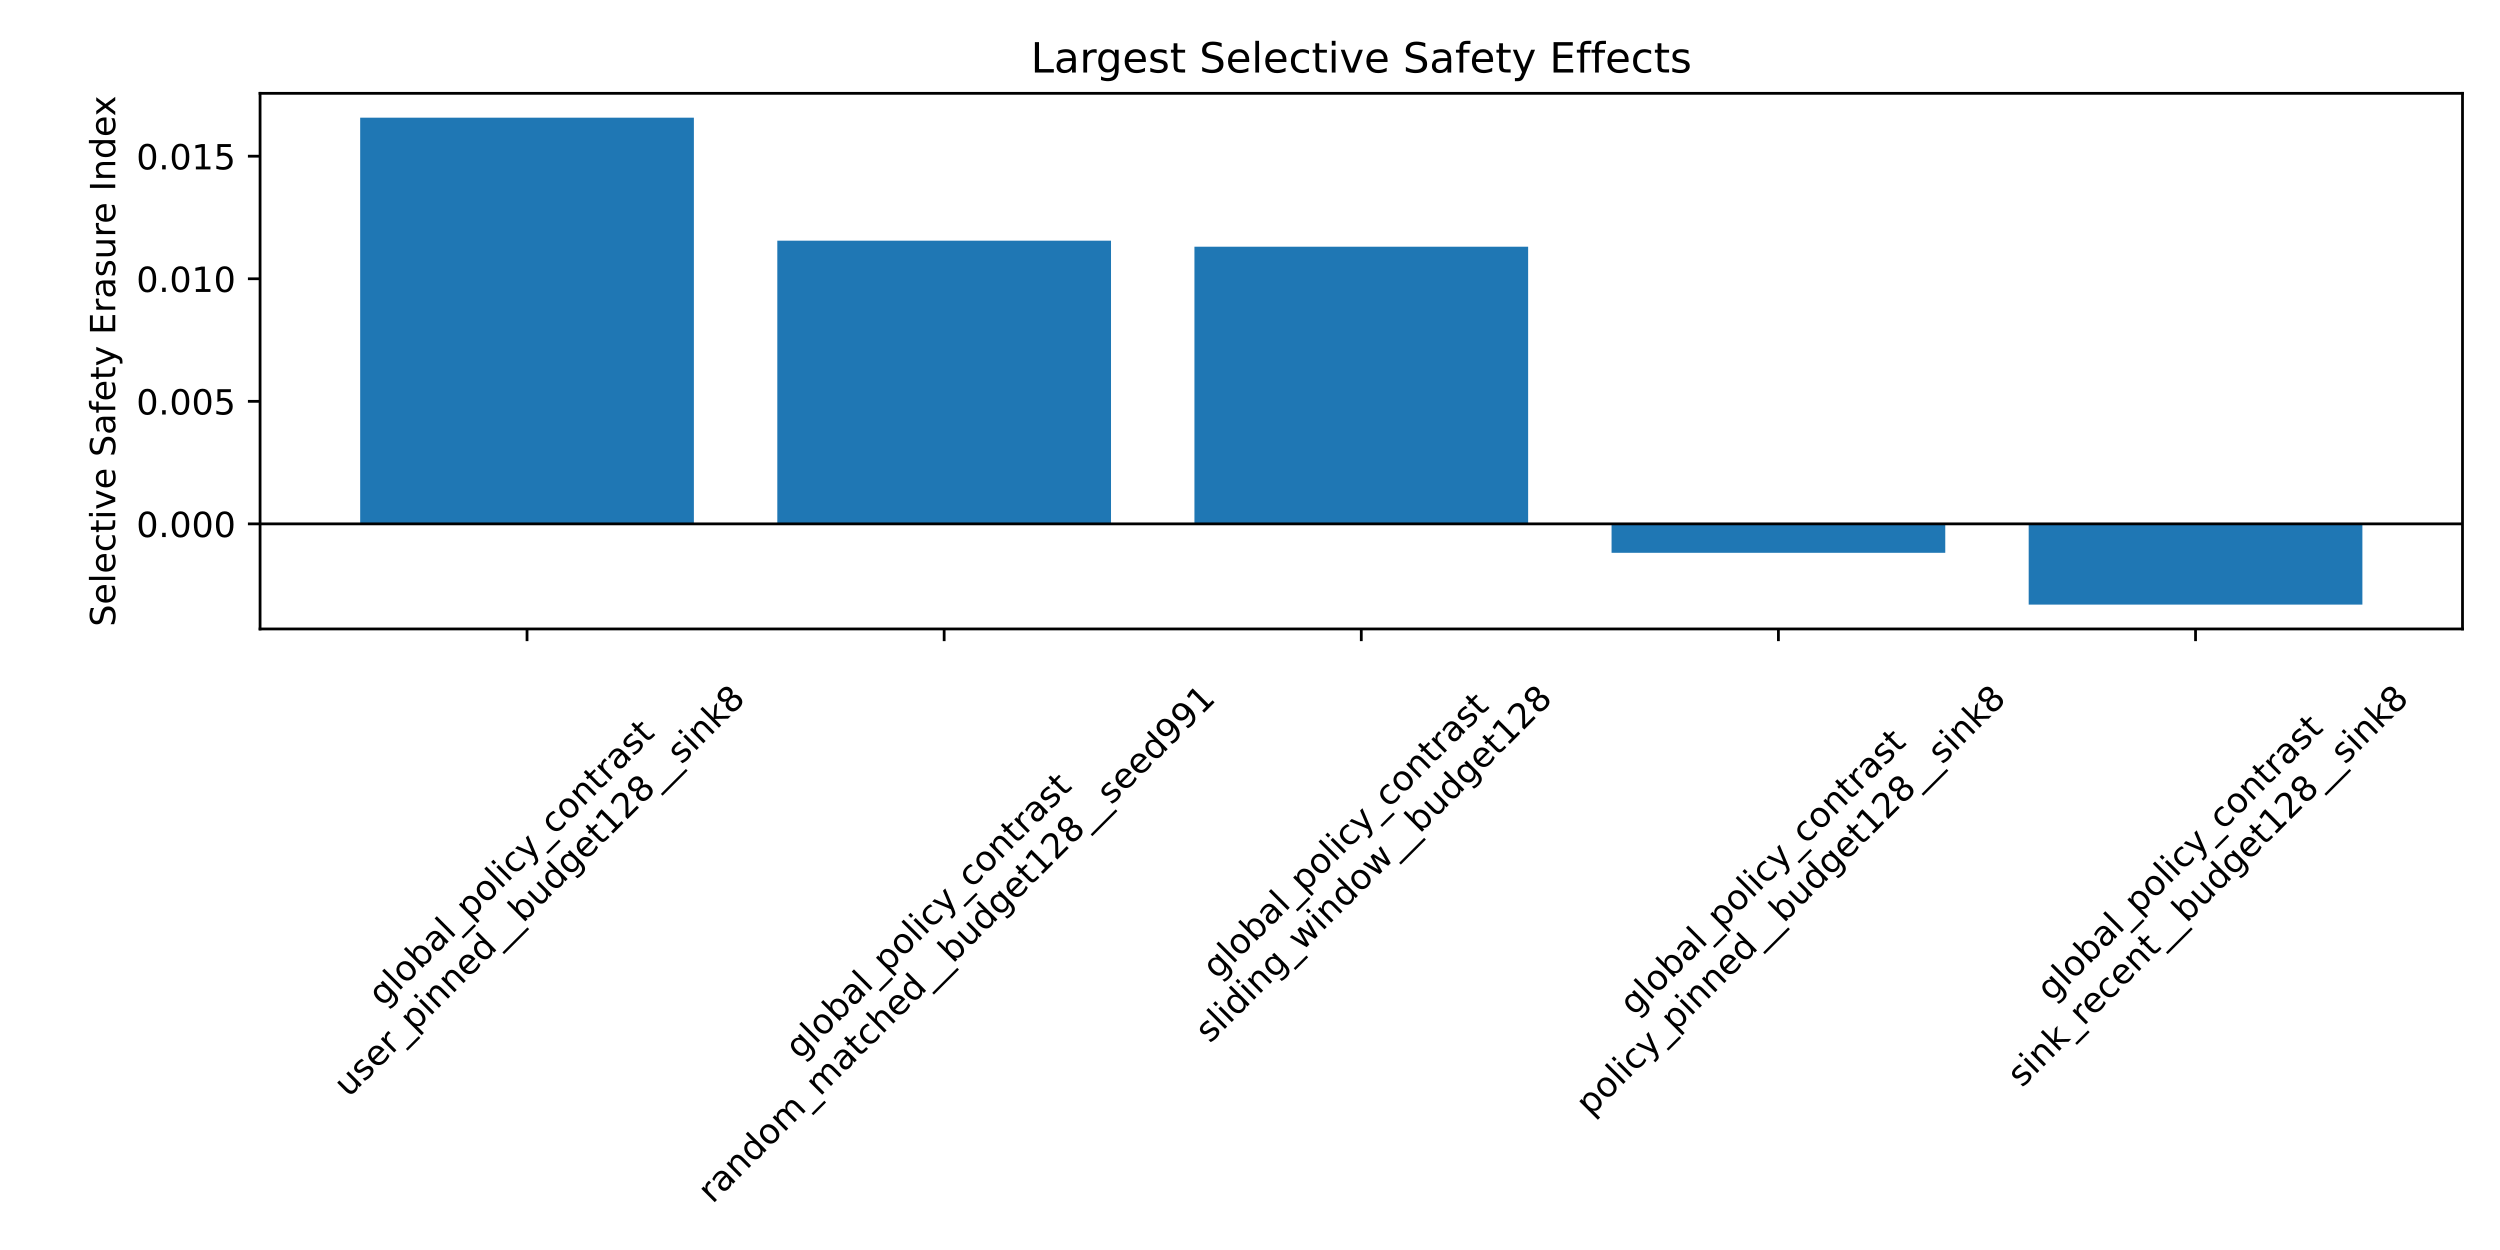
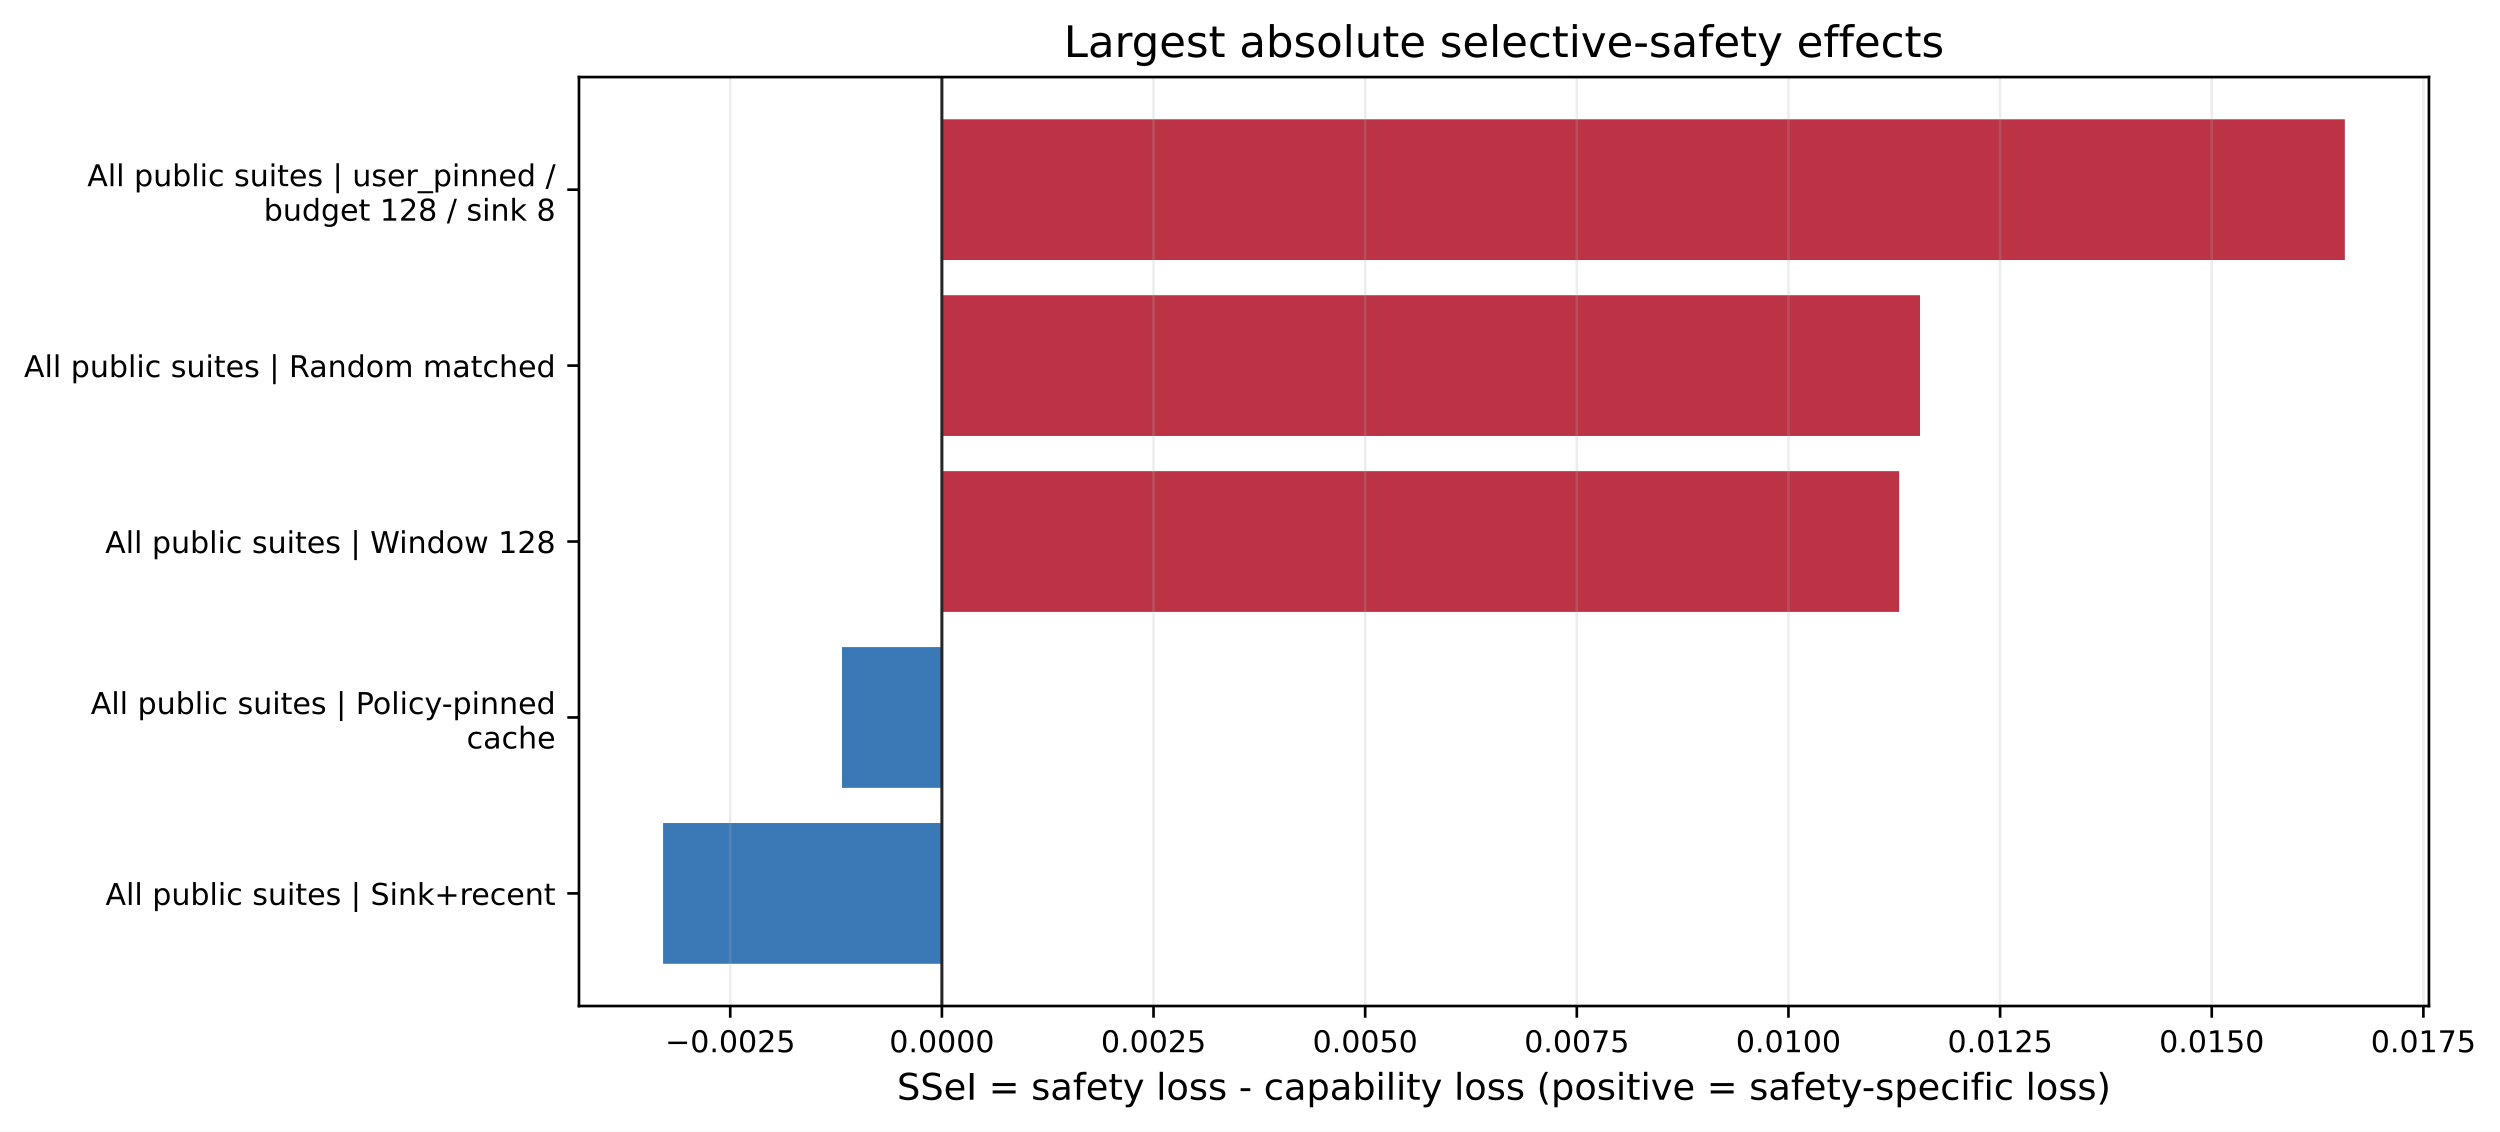
- <svg xmlns="http://www.w3.org/2000/svg" xmlns:xlink="http://www.w3.org/1999/xlink" width="720pt" height="360pt" viewBox="0 0 720 360" version="1.1">
+ <svg xmlns="http://www.w3.org/2000/svg" xmlns:xlink="http://www.w3.org/1999/xlink" width="748.69pt" height="338.834pt" viewBox="0 0 748.69 338.834" version="1.1">
  <defs>
    <style type="text/css">*{stroke-linejoin: round; stroke-linecap: butt}</style>
  </defs>
  <g id="figure_1">
    <g id="patch_1">
-       <path d="M 0 360  L 720 360  L 720 0  L 0 0  z " style="fill: #ffffff" />
+       <path d="M 0 338.834  L 748.69 338.834  L 748.69 0  L 0 0  z " style="fill: #ffffff" />
    </g>
    <g id="axes_1">
      <g id="patch_2">
-         <path d="M 74.9 181.138  L 709.2 181.138  L 709.2 26.88  L 74.9 26.88  z " style="fill: #ffffff" />
+         <path d="M 173.389 301.278  L 727.407 301.278  L 727.407 23.078  L 173.389 23.078  z " style="fill: #ffffff" />
      </g>
      <g id="patch_3">
-         <path d="M 103.732 150.877  L 199.838 150.877  L 199.838 33.892  L 103.732 33.892  z " clip-path="url(#pccaff1b1eb)" style="fill: #1f77b4" />
+         <path d="M 282.072 288.633  L 198.572 288.633  L 198.572 246.481  L 282.072 246.481  z " clip-path="url(#p6651b70516)" style="fill: #2166ac; opacity: 0.88" />
      </g>
      <g id="patch_4">
-         <path d="M 223.864 150.877  L 319.97 150.877  L 319.97 69.316  L 223.864 69.316  z " clip-path="url(#pccaff1b1eb)" style="fill: #1f77b4" />
+         <path d="M 282.072 235.943  L 252.151 235.943  L 252.151 193.792  L 282.072 193.792  z " clip-path="url(#p6651b70516)" style="fill: #2166ac; opacity: 0.88" />
      </g>
      <g id="patch_5">
-         <path d="M 343.997 150.877  L 440.103 150.877  L 440.103 71.054  L 343.997 71.054  z " clip-path="url(#pccaff1b1eb)" style="fill: #1f77b4" />
+         <path d="M 282.072 183.254  L 568.756 183.254  L 568.756 141.102  L 282.072 141.102  z " clip-path="url(#p6651b70516)" style="fill: #b2182b; opacity: 0.88" />
      </g>
      <g id="patch_6">
-         <path d="M 464.13 150.877  L 560.236 150.877  L 560.236 159.208  L 464.13 159.208  z " clip-path="url(#pccaff1b1eb)" style="fill: #1f77b4" />
+         <path d="M 282.072 130.564  L 574.999 130.564  L 574.999 88.413  L 282.072 88.413  z " clip-path="url(#p6651b70516)" style="fill: #b2182b; opacity: 0.88" />
      </g>
      <g id="patch_7">
-         <path d="M 584.262 150.877  L 680.368 150.877  L 680.368 174.126  L 584.262 174.126  z " clip-path="url(#pccaff1b1eb)" style="fill: #1f77b4" />
+         <path d="M 282.072 77.875  L 702.225 77.875  L 702.225 35.723  L 282.072 35.723  z " clip-path="url(#p6651b70516)" style="fill: #b2182b; opacity: 0.88" />
      </g>
      <g id="matplotlib.axis_1">
        <g id="xtick_1">
          <g id="line2d_1">
+             <path d="M 218.69 301.278  L 218.69 23.078  " clip-path="url(#p6651b70516)" style="fill: none; stroke: #b0b0b0; stroke-opacity: 0.22; stroke-width: 0.8; stroke-linecap: square" />
+           </g>
+           <g id="line2d_2">
            <defs>
              <path id="m38d877001b" d="M 0 0  L 0 3.5  " style="stroke: #000000; stroke-width: 0.8" />
            </defs>
            <g>
-               <use xlink:href="#m38d877001b" x="151.785" y="181.138" style="stroke: #000000; stroke-width: 0.8" />
+               <use xlink:href="#m38d877001b" x="218.69" y="301.278" style="stroke: #000000; stroke-width: 0.8" />
            </g>
          </g>
          <g id="text_1">
-             <text style="font-size: 10px; font-family: 'DejaVu Sans', 'Bitstream Vera Sans', 'Computer Modern Sans Serif', 'Lucida Grande', 'Verdana', 'Geneva', 'Lucid', 'Arial', 'Helvetica', 'Avant Garde', sans-serif" transform="translate(110.2707 290.1439) rotate(-45)">global_policy_contrast</text>
-             <text style="font-size: 10px; font-family: 'DejaVu Sans', 'Bitstream Vera Sans', 'Computer Modern Sans Serif', 'Lucida Grande', 'Verdana', 'Geneva', 'Lucid', 'Arial', 'Helvetica', 'Avant Garde', sans-serif" transform="translate(100.3713 316.2727) rotate(-45)">user_pinned__budget128__sink8</text>
+             <text style="font-size: 9px; font-family: 'DejaVu Sans', 'Bitstream Vera Sans', 'Computer Modern Sans Serif', 'Lucida Grande', 'Verdana', 'Geneva', 'Lucid', 'Arial', 'Helvetica', 'Avant Garde', sans-serif; text-anchor: middle" x="218.69" y="315.117" transform="rotate(-0 218.6899 315.1166)">−0.0025</text>
          </g>
        </g>
        <g id="xtick_2">
-           <g id="line2d_2">
-             <g>
-               <use xlink:href="#m38d877001b" x="271.917" y="181.138" style="stroke: #000000; stroke-width: 0.8" />
+           <g id="line2d_3">
+             <path d="M 282.072 301.278  L 282.072 23.078  " clip-path="url(#p6651b70516)" style="fill: none; stroke: #b0b0b0; stroke-opacity: 0.22; stroke-width: 0.8; stroke-linecap: square" />
+           </g>
+           <g id="line2d_4">
+             <g>
+               <use xlink:href="#m38d877001b" x="282.072" y="301.278" style="stroke: #000000; stroke-width: 0.8" />
            </g>
          </g>
          <g id="text_2">
-             <text style="font-size: 10px; font-family: 'DejaVu Sans', 'Bitstream Vera Sans', 'Computer Modern Sans Serif', 'Lucida Grande', 'Verdana', 'Geneva', 'Lucid', 'Arial', 'Helvetica', 'Avant Garde', sans-serif" transform="translate(230.4033 305.4423) rotate(-45)">global_policy_contrast</text>
-             <text style="font-size: 10px; font-family: 'DejaVu Sans', 'Bitstream Vera Sans', 'Computer Modern Sans Serif', 'Lucida Grande', 'Verdana', 'Geneva', 'Lucid', 'Arial', 'Helvetica', 'Avant Garde', sans-serif" transform="translate(205.2055 346.8695) rotate(-45)">random_matched__budget128__seed991</text>
+             <text style="font-size: 9px; font-family: 'DejaVu Sans', 'Bitstream Vera Sans', 'Computer Modern Sans Serif', 'Lucida Grande', 'Verdana', 'Geneva', 'Lucid', 'Arial', 'Helvetica', 'Avant Garde', sans-serif; text-anchor: middle" x="282.072" y="315.117" transform="rotate(-0 282.0717 315.1166)">0.0000</text>
          </g>
        </g>
        <g id="xtick_3">
-           <g id="line2d_3">
-             <g>
-               <use xlink:href="#m38d877001b" x="392.05" y="181.138" style="stroke: #000000; stroke-width: 0.8" />
+           <g id="line2d_5">
+             <path d="M 345.454 301.278  L 345.454 23.078  " clip-path="url(#p6651b70516)" style="fill: none; stroke: #b0b0b0; stroke-opacity: 0.22; stroke-width: 0.8; stroke-linecap: square" />
+           </g>
+           <g id="line2d_6">
+             <g>
+               <use xlink:href="#m38d877001b" x="345.454" y="301.278" style="stroke: #000000; stroke-width: 0.8" />
            </g>
          </g>
          <g id="text_3">
-             <text style="font-size: 10px; font-family: 'DejaVu Sans', 'Bitstream Vera Sans', 'Computer Modern Sans Serif', 'Lucida Grande', 'Verdana', 'Geneva', 'Lucid', 'Arial', 'Helvetica', 'Avant Garde', sans-serif" transform="translate(350.5359 282.3392) rotate(-45)">global_policy_contrast</text>
-             <text style="font-size: 10px; font-family: 'DejaVu Sans', 'Bitstream Vera Sans', 'Computer Modern Sans Serif', 'Lucida Grande', 'Verdana', 'Geneva', 'Lucid', 'Arial', 'Helvetica', 'Avant Garde', sans-serif" transform="translate(348.4412 300.6634) rotate(-45)">sliding_window__budget128</text>
+             <text style="font-size: 9px; font-family: 'DejaVu Sans', 'Bitstream Vera Sans', 'Computer Modern Sans Serif', 'Lucida Grande', 'Verdana', 'Geneva', 'Lucid', 'Arial', 'Helvetica', 'Avant Garde', sans-serif; text-anchor: middle" x="345.454" y="315.117" transform="rotate(-0 345.4536 315.1166)">0.0025</text>
          </g>
        </g>
        <g id="xtick_4">
-           <g id="line2d_4">
-             <g>
-               <use xlink:href="#m38d877001b" x="512.183" y="181.138" style="stroke: #000000; stroke-width: 0.8" />
+           <g id="line2d_7">
+             <path d="M 408.835 301.278  L 408.835 23.078  " clip-path="url(#p6651b70516)" style="fill: none; stroke: #b0b0b0; stroke-opacity: 0.22; stroke-width: 0.8; stroke-linecap: square" />
+           </g>
+           <g id="line2d_8">
+             <g>
+               <use xlink:href="#m38d877001b" x="408.835" y="301.278" style="stroke: #000000; stroke-width: 0.8" />
            </g>
          </g>
          <g id="text_4">
-             <text style="font-size: 10px; font-family: 'DejaVu Sans', 'Bitstream Vera Sans', 'Computer Modern Sans Serif', 'Lucida Grande', 'Verdana', 'Geneva', 'Lucid', 'Arial', 'Helvetica', 'Avant Garde', sans-serif" transform="translate(470.6684 292.8414) rotate(-45)">global_policy_contrast</text>
-             <text style="font-size: 10px; font-family: 'DejaVu Sans', 'Bitstream Vera Sans', 'Computer Modern Sans Serif', 'Lucida Grande', 'Verdana', 'Geneva', 'Lucid', 'Arial', 'Helvetica', 'Avant Garde', sans-serif" transform="translate(458.0716 321.6677) rotate(-45)">policy_pinned__budget128__sink8</text>
+             <text style="font-size: 9px; font-family: 'DejaVu Sans', 'Bitstream Vera Sans', 'Computer Modern Sans Serif', 'Lucida Grande', 'Verdana', 'Geneva', 'Lucid', 'Arial', 'Helvetica', 'Avant Garde', sans-serif; text-anchor: middle" x="408.835" y="315.117" transform="rotate(-0 408.8354 315.1166)">0.0050</text>
          </g>
        </g>
        <g id="xtick_5">
-           <g id="line2d_5">
-             <g>
-               <use xlink:href="#m38d877001b" x="632.315" y="181.138" style="stroke: #000000; stroke-width: 0.8" />
+           <g id="line2d_9">
+             <path d="M 472.217 301.278  L 472.217 23.078  " clip-path="url(#p6651b70516)" style="fill: none; stroke: #b0b0b0; stroke-opacity: 0.22; stroke-width: 0.8; stroke-linecap: square" />
+           </g>
+           <g id="line2d_10">
+             <g>
+               <use xlink:href="#m38d877001b" x="472.217" y="301.278" style="stroke: #000000; stroke-width: 0.8" />
            </g>
          </g>
          <g id="text_5">
-             <text style="font-size: 10px; font-family: 'DejaVu Sans', 'Bitstream Vera Sans', 'Computer Modern Sans Serif', 'Lucida Grande', 'Verdana', 'Geneva', 'Lucid', 'Arial', 'Helvetica', 'Avant Garde', sans-serif" transform="translate(590.801 288.712) rotate(-45)">global_policy_contrast</text>
-             <text style="font-size: 10px; font-family: 'DejaVu Sans', 'Bitstream Vera Sans', 'Computer Modern Sans Serif', 'Lucida Grande', 'Verdana', 'Geneva', 'Lucid', 'Arial', 'Helvetica', 'Avant Garde', sans-serif" transform="translate(582.3335 313.409) rotate(-45)">sink_recent__budget128__sink8</text>
-           </g>
+             <text style="font-size: 9px; font-family: 'DejaVu Sans', 'Bitstream Vera Sans', 'Computer Modern Sans Serif', 'Lucida Grande', 'Verdana', 'Geneva', 'Lucid', 'Arial', 'Helvetica', 'Avant Garde', sans-serif; text-anchor: middle" x="472.217" y="315.117" transform="rotate(-0 472.2172 315.1166)">0.0075</text>
+           </g>
+         </g>
+         <g id="xtick_6">
+           <g id="line2d_11">
+             <path d="M 535.599 301.278  L 535.599 23.078  " clip-path="url(#p6651b70516)" style="fill: none; stroke: #b0b0b0; stroke-opacity: 0.22; stroke-width: 0.8; stroke-linecap: square" />
+           </g>
+           <g id="line2d_12">
+             <g>
+               <use xlink:href="#m38d877001b" x="535.599" y="301.278" style="stroke: #000000; stroke-width: 0.8" />
+             </g>
+           </g>
+           <g id="text_6">
+             <text style="font-size: 9px; font-family: 'DejaVu Sans', 'Bitstream Vera Sans', 'Computer Modern Sans Serif', 'Lucida Grande', 'Verdana', 'Geneva', 'Lucid', 'Arial', 'Helvetica', 'Avant Garde', sans-serif; text-anchor: middle" x="535.599" y="315.117" transform="rotate(-0 535.5991 315.1166)">0.0100</text>
+           </g>
+         </g>
+         <g id="xtick_7">
+           <g id="line2d_13">
+             <path d="M 598.981 301.278  L 598.981 23.078  " clip-path="url(#p6651b70516)" style="fill: none; stroke: #b0b0b0; stroke-opacity: 0.22; stroke-width: 0.8; stroke-linecap: square" />
+           </g>
+           <g id="line2d_14">
+             <g>
+               <use xlink:href="#m38d877001b" x="598.981" y="301.278" style="stroke: #000000; stroke-width: 0.8" />
+             </g>
+           </g>
+           <g id="text_7">
+             <text style="font-size: 9px; font-family: 'DejaVu Sans', 'Bitstream Vera Sans', 'Computer Modern Sans Serif', 'Lucida Grande', 'Verdana', 'Geneva', 'Lucid', 'Arial', 'Helvetica', 'Avant Garde', sans-serif; text-anchor: middle" x="598.981" y="315.117" transform="rotate(-0 598.9809 315.1166)">0.0125</text>
+           </g>
+         </g>
+         <g id="xtick_8">
+           <g id="line2d_15">
+             <path d="M 662.363 301.278  L 662.363 23.078  " clip-path="url(#p6651b70516)" style="fill: none; stroke: #b0b0b0; stroke-opacity: 0.22; stroke-width: 0.8; stroke-linecap: square" />
+           </g>
+           <g id="line2d_16">
+             <g>
+               <use xlink:href="#m38d877001b" x="662.363" y="301.278" style="stroke: #000000; stroke-width: 0.8" />
+             </g>
+           </g>
+           <g id="text_8">
+             <text style="font-size: 9px; font-family: 'DejaVu Sans', 'Bitstream Vera Sans', 'Computer Modern Sans Serif', 'Lucida Grande', 'Verdana', 'Geneva', 'Lucid', 'Arial', 'Helvetica', 'Avant Garde', sans-serif; text-anchor: middle" x="662.363" y="315.117" transform="rotate(-0 662.3628 315.1166)">0.0150</text>
+           </g>
+         </g>
+         <g id="xtick_9">
+           <g id="line2d_17">
+             <path d="M 725.745 301.278  L 725.745 23.078  " clip-path="url(#p6651b70516)" style="fill: none; stroke: #b0b0b0; stroke-opacity: 0.22; stroke-width: 0.8; stroke-linecap: square" />
+           </g>
+           <g id="line2d_18">
+             <g>
+               <use xlink:href="#m38d877001b" x="725.745" y="301.278" style="stroke: #000000; stroke-width: 0.8" />
+             </g>
+           </g>
+           <g id="text_9">
+             <text style="font-size: 9px; font-family: 'DejaVu Sans', 'Bitstream Vera Sans', 'Computer Modern Sans Serif', 'Lucida Grande', 'Verdana', 'Geneva', 'Lucid', 'Arial', 'Helvetica', 'Avant Garde', sans-serif; text-anchor: middle" x="725.745" y="315.117" transform="rotate(-0 725.7446 315.1166)">0.0175</text>
+           </g>
+         </g>
+         <g id="text_10">
+           <text style="font-size: 11px; font-family: 'DejaVu Sans', 'Bitstream Vera Sans', 'Computer Modern Sans Serif', 'Lucida Grande', 'Verdana', 'Geneva', 'Lucid', 'Arial', 'Helvetica', 'Avant Garde', sans-serif; text-anchor: middle" x="450.398" y="329.347" transform="rotate(-0 450.3981 329.3466)">SSeI = safety loss - capability loss (positive = safety-specific loss)</text>
        </g>
      </g>
      <g id="matplotlib.axis_2">
        <g id="ytick_1">
-           <g id="line2d_6">
+           <g id="line2d_19">
            <defs>
              <path id="m44a9518ae2" d="M 0 0  L -3.5 0  " style="stroke: #000000; stroke-width: 0.8" />
            </defs>
            <g>
-               <use xlink:href="#m44a9518ae2" x="74.9" y="150.877" style="stroke: #000000; stroke-width: 0.8" />
-             </g>
-           </g>
-           <g id="text_6">
-             <text style="font-size: 10px; font-family: 'DejaVu Sans', 'Bitstream Vera Sans', 'Computer Modern Sans Serif', 'Lucida Grande', 'Verdana', 'Geneva', 'Lucid', 'Arial', 'Helvetica', 'Avant Garde', sans-serif; text-anchor: end" x="67.9" y="154.676" transform="rotate(-0 67.9 154.6759)">0.000</text>
+               <use xlink:href="#m44a9518ae2" x="173.389" y="267.557" style="stroke: #000000; stroke-width: 0.8" />
+             </g>
+           </g>
+           <g id="text_11">
+             <text style="font-size: 9px; font-family: 'DejaVu Sans', 'Bitstream Vera Sans', 'Computer Modern Sans Serif', 'Lucida Grande', 'Verdana', 'Geneva', 'Lucid', 'Arial', 'Helvetica', 'Avant Garde', sans-serif; text-anchor: end" x="166.389" y="270.996" transform="rotate(-0 166.3889 270.9957)">All public suites | Sink+recent</text>
          </g>
        </g>
        <g id="ytick_2">
-           <g id="line2d_7">
-             <g>
-               <use xlink:href="#m44a9518ae2" x="74.9" y="115.581" style="stroke: #000000; stroke-width: 0.8" />
-             </g>
-           </g>
-           <g id="text_7">
-             <text style="font-size: 10px; font-family: 'DejaVu Sans', 'Bitstream Vera Sans', 'Computer Modern Sans Serif', 'Lucida Grande', 'Verdana', 'Geneva', 'Lucid', 'Arial', 'Helvetica', 'Avant Garde', sans-serif; text-anchor: end" x="67.9" y="119.381" transform="rotate(-0 67.9 119.3806)">0.005</text>
+           <g id="line2d_20">
+             <g>
+               <use xlink:href="#m44a9518ae2" x="173.389" y="214.867" style="stroke: #000000; stroke-width: 0.8" />
+             </g>
+           </g>
+           <g id="text_12">
+             <text style="font-size: 9px; font-family: 'DejaVu Sans', 'Bitstream Vera Sans', 'Computer Modern Sans Serif', 'Lucida Grande', 'Verdana', 'Geneva', 'Lucid', 'Arial', 'Helvetica', 'Avant Garde', sans-serif" transform="translate(27.18563 213.826)">All public suites | Policy-pinned</text>
+             <text style="font-size: 9px; font-family: 'DejaVu Sans', 'Bitstream Vera Sans', 'Computer Modern Sans Serif', 'Lucida Grande', 'Verdana', 'Geneva', 'Lucid', 'Arial', 'Helvetica', 'Avant Garde', sans-serif" transform="translate(139.7348 224.1544)">cache</text>
          </g>
        </g>
        <g id="ytick_3">
-           <g id="line2d_8">
-             <g>
-               <use xlink:href="#m44a9518ae2" x="74.9" y="80.286" style="stroke: #000000; stroke-width: 0.8" />
-             </g>
-           </g>
-           <g id="text_8">
-             <text style="font-size: 10px; font-family: 'DejaVu Sans', 'Bitstream Vera Sans', 'Computer Modern Sans Serif', 'Lucida Grande', 'Verdana', 'Geneva', 'Lucid', 'Arial', 'Helvetica', 'Avant Garde', sans-serif; text-anchor: end" x="67.9" y="84.085" transform="rotate(-0 67.9 84.08521)">0.010</text>
+           <g id="line2d_21">
+             <g>
+               <use xlink:href="#m44a9518ae2" x="173.389" y="162.178" style="stroke: #000000; stroke-width: 0.8" />
+             </g>
+           </g>
+           <g id="text_13">
+             <text style="font-size: 9px; font-family: 'DejaVu Sans', 'Bitstream Vera Sans', 'Computer Modern Sans Serif', 'Lucida Grande', 'Verdana', 'Geneva', 'Lucid', 'Arial', 'Helvetica', 'Avant Garde', sans-serif; text-anchor: end" x="166.389" y="165.617" transform="rotate(-0 166.3889 165.617)">All public suites | Window 128</text>
          </g>
        </g>
        <g id="ytick_4">
-           <g id="line2d_9">
-             <g>
-               <use xlink:href="#m44a9518ae2" x="74.9" y="44.991" style="stroke: #000000; stroke-width: 0.8" />
-             </g>
-           </g>
-           <g id="text_9">
-             <text style="font-size: 10px; font-family: 'DejaVu Sans', 'Bitstream Vera Sans', 'Computer Modern Sans Serif', 'Lucida Grande', 'Verdana', 'Geneva', 'Lucid', 'Arial', 'Helvetica', 'Avant Garde', sans-serif; text-anchor: end" x="67.9" y="48.79" transform="rotate(-0 67.9 48.78986)">0.015</text>
-           </g>
-         </g>
-         <g id="text_10">
-           <text style="font-size: 10px; font-family: 'DejaVu Sans', 'Bitstream Vera Sans', 'Computer Modern Sans Serif', 'Lucida Grande', 'Verdana', 'Geneva', 'Lucid', 'Arial', 'Helvetica', 'Avant Garde', sans-serif; text-anchor: middle" x="33.192" y="104.009" transform="rotate(-90 33.19219 104.0088)">Selective Safety Erasure Index</text>
-         </g>
-       </g>
-       <g id="line2d_10">
-         <path d="M 74.9 150.877  L 709.2 150.877  " clip-path="url(#pccaff1b1eb)" style="fill: none; stroke: #000000; stroke-width: 0.8; stroke-linecap: square" />
+           <g id="line2d_22">
+             <g>
+               <use xlink:href="#m44a9518ae2" x="173.389" y="109.489" style="stroke: #000000; stroke-width: 0.8" />
+             </g>
+           </g>
+           <g id="text_14">
+             <text style="font-size: 9px; font-family: 'DejaVu Sans', 'Bitstream Vera Sans', 'Computer Modern Sans Serif', 'Lucida Grande', 'Verdana', 'Geneva', 'Lucid', 'Arial', 'Helvetica', 'Avant Garde', sans-serif; text-anchor: end" x="166.389" y="112.928" transform="rotate(-0 166.3889 112.9276)">All public suites | Random matched</text>
+           </g>
+         </g>
+         <g id="ytick_5">
+           <g id="line2d_23">
+             <g>
+               <use xlink:href="#m44a9518ae2" x="173.389" y="56.799" style="stroke: #000000; stroke-width: 0.8" />
+             </g>
+           </g>
+           <g id="text_15">
+             <text style="font-size: 9px; font-family: 'DejaVu Sans', 'Bitstream Vera Sans', 'Computer Modern Sans Serif', 'Lucida Grande', 'Verdana', 'Geneva', 'Lucid', 'Arial', 'Helvetica', 'Avant Garde', sans-serif" transform="translate(26.13656 55.75785)">All public suites | user_pinned /</text>
+             <text style="font-size: 9px; font-family: 'DejaVu Sans', 'Bitstream Vera Sans', 'Computer Modern Sans Serif', 'Lucida Grande', 'Verdana', 'Geneva', 'Lucid', 'Arial', 'Helvetica', 'Avant Garde', sans-serif" transform="translate(78.99609 66.0862)">budget 128 / sink 8</text>
+           </g>
+         </g>
+       </g>
+       <g id="line2d_24">
+         <path d="M 282.072 301.278  L 282.072 23.078  " clip-path="url(#p6651b70516)" style="fill: none; stroke: #262626; stroke-width: 0.9; stroke-linecap: square" />
      </g>
      <g id="patch_8">
-         <path d="M 74.9 181.138  L 74.9 26.88  " style="fill: none; stroke: #000000; stroke-width: 0.8; stroke-linejoin: miter; stroke-linecap: square" />
+         <path d="M 173.389 301.278  L 173.389 23.078  " style="fill: none; stroke: #000000; stroke-width: 0.8; stroke-linejoin: miter; stroke-linecap: square" />
      </g>
      <g id="patch_9">
-         <path d="M 709.2 181.138  L 709.2 26.88  " style="fill: none; stroke: #000000; stroke-width: 0.8; stroke-linejoin: miter; stroke-linecap: square" />
+         <path d="M 727.407 301.278  L 727.407 23.078  " style="fill: none; stroke: #000000; stroke-width: 0.8; stroke-linejoin: miter; stroke-linecap: square" />
      </g>
      <g id="patch_10">
-         <path d="M 74.9 181.138  L 709.2 181.138  " style="fill: none; stroke: #000000; stroke-width: 0.8; stroke-linejoin: miter; stroke-linecap: square" />
+         <path d="M 173.389 301.278  L 727.407 301.278  " style="fill: none; stroke: #000000; stroke-width: 0.8; stroke-linejoin: miter; stroke-linecap: square" />
      </g>
      <g id="patch_11">
-         <path d="M 74.9 26.88  L 709.2 26.88  " style="fill: none; stroke: #000000; stroke-width: 0.8; stroke-linejoin: miter; stroke-linecap: square" />
-       </g>
-       <g id="text_11">
-         <text style="font-size: 12px; font-family: 'DejaVu Sans', 'Bitstream Vera Sans', 'Computer Modern Sans Serif', 'Lucida Grande', 'Verdana', 'Geneva', 'Lucid', 'Arial', 'Helvetica', 'Avant Garde', sans-serif; text-anchor: middle" x="392.05" y="20.88" transform="rotate(-0 392.05 20.88)">Largest Selective Safety Effects</text>
+         <path d="M 173.389 23.078  L 727.407 23.078  " style="fill: none; stroke: #000000; stroke-width: 0.8; stroke-linejoin: miter; stroke-linecap: square" />
+       </g>
+       <g id="text_16">
+         <text style="font-size: 13px; font-family: 'DejaVu Sans', 'Bitstream Vera Sans', 'Computer Modern Sans Serif', 'Lucida Grande', 'Verdana', 'Geneva', 'Lucid', 'Arial', 'Helvetica', 'Avant Garde', sans-serif; text-anchor: middle" x="450.398" y="17.078" transform="rotate(-0 450.3981 17.07797)">Largest absolute selective-safety effects</text>
      </g>
    </g>
  </g>
  <defs>
-     <clipPath id="pccaff1b1eb">
-       <rect x="74.9" y="26.88" width="634.3" height="154.258" />
+     <clipPath id="p6651b70516">
+       <rect x="173.389" y="23.078" width="554.018" height="278.2" />
    </clipPath>
  </defs>
</svg>
